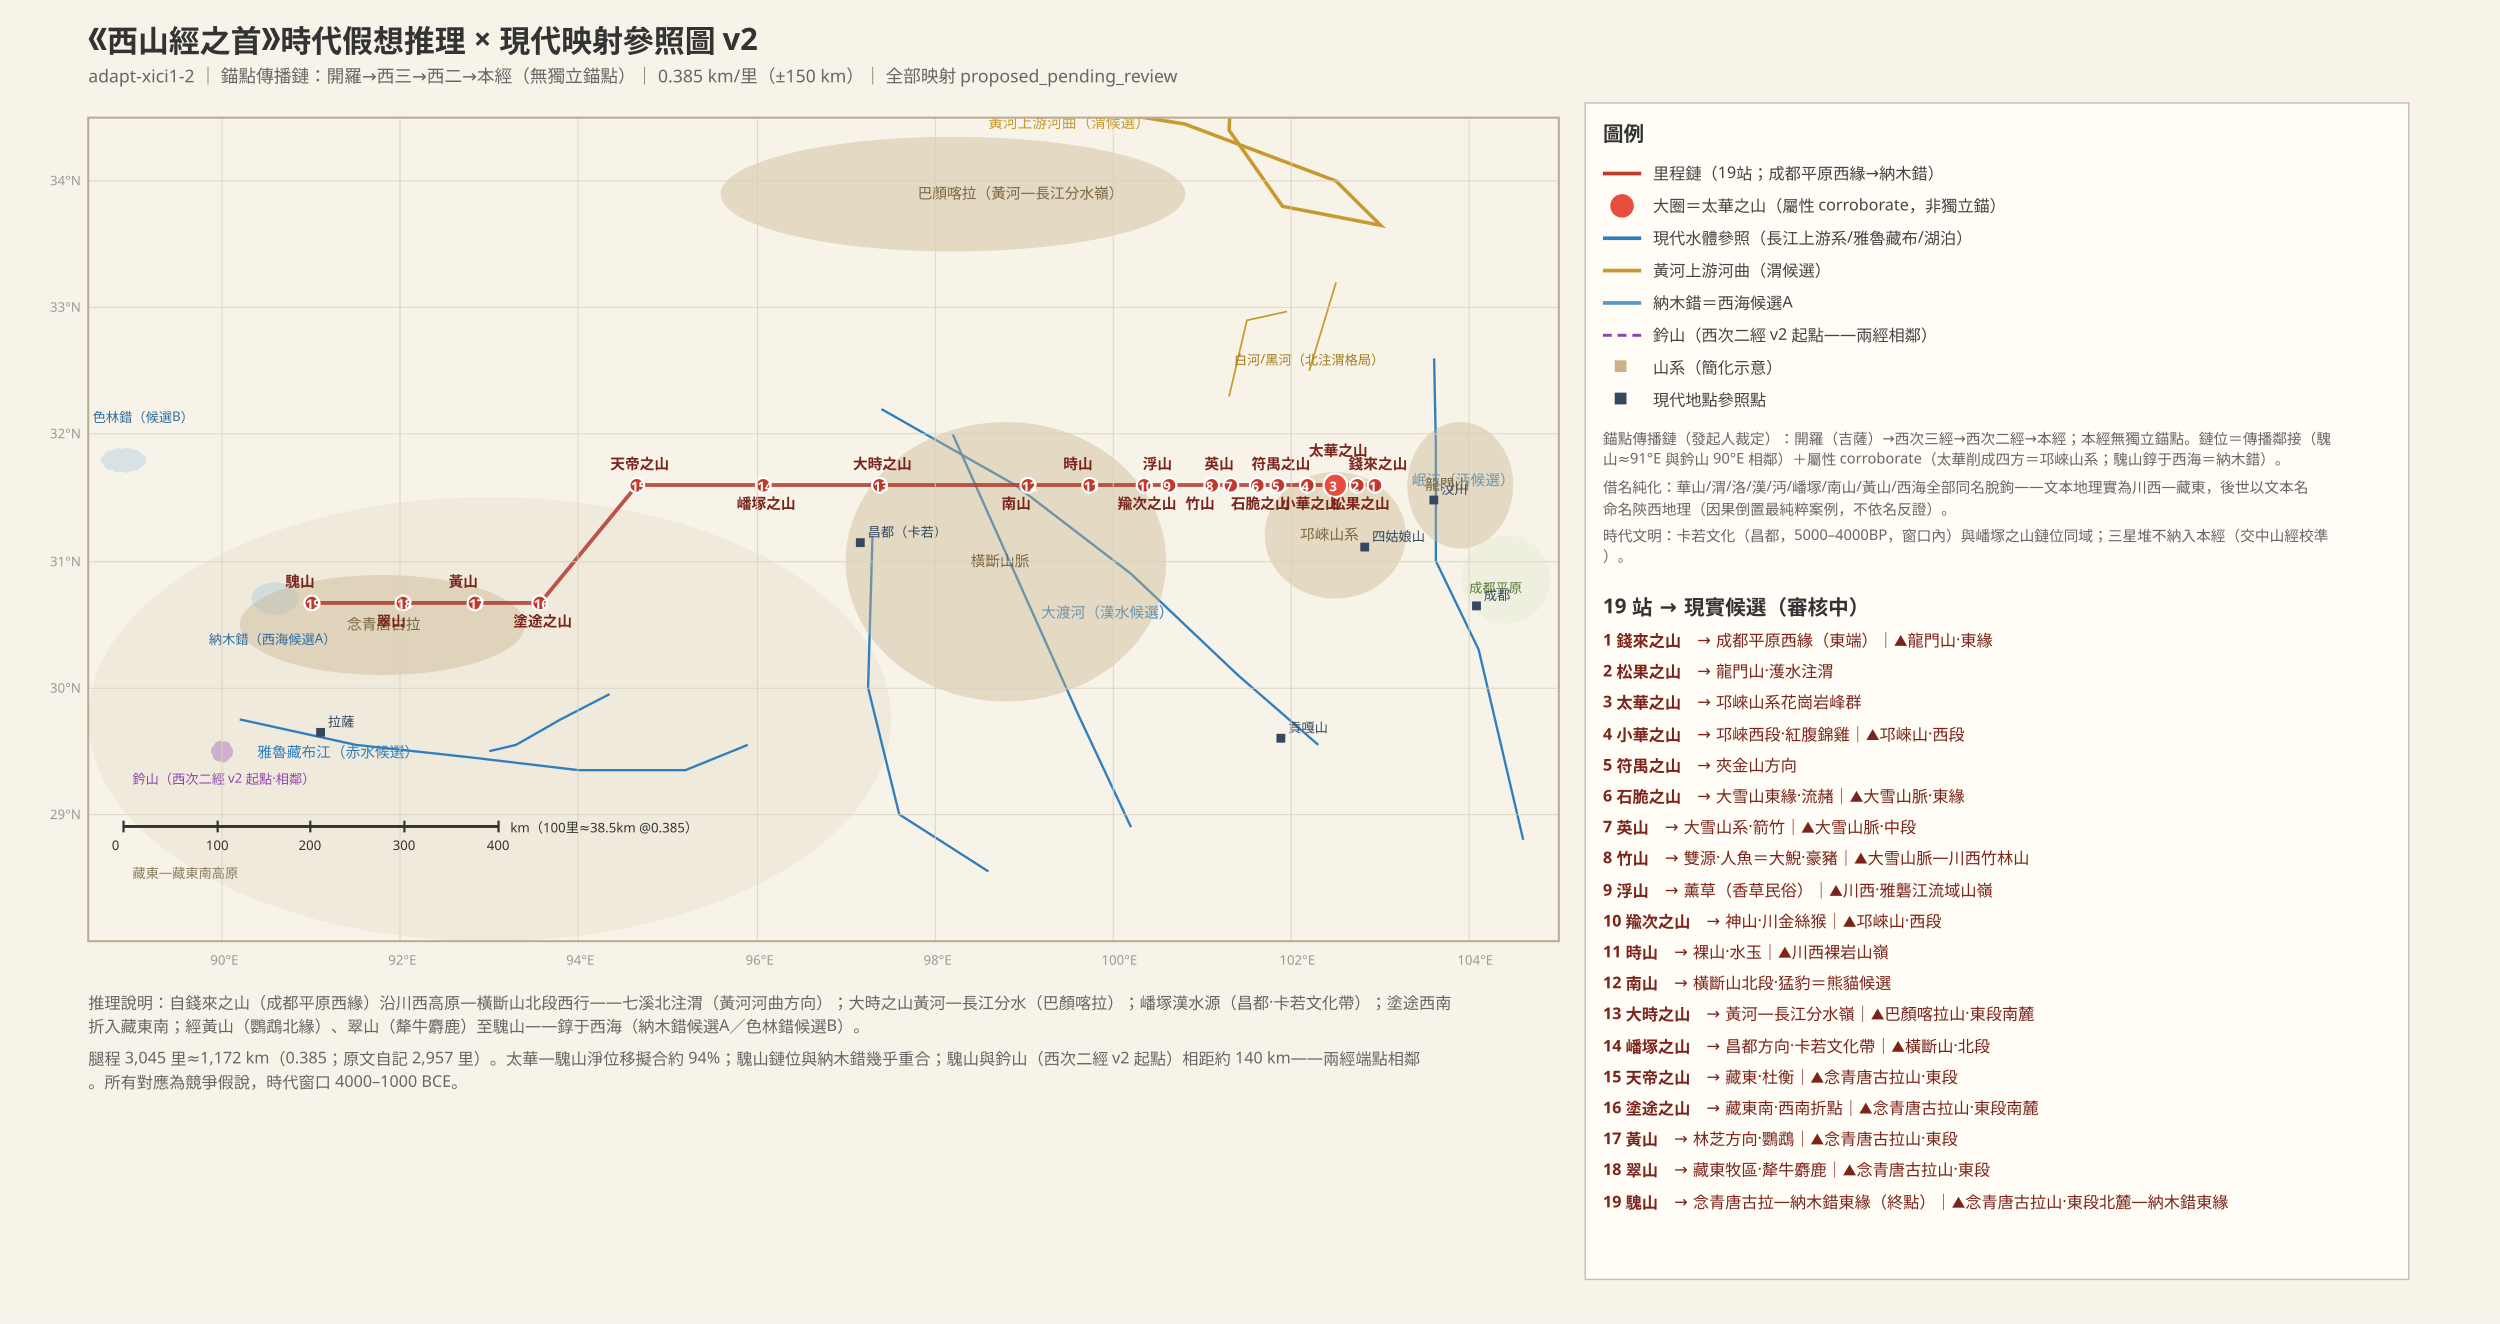
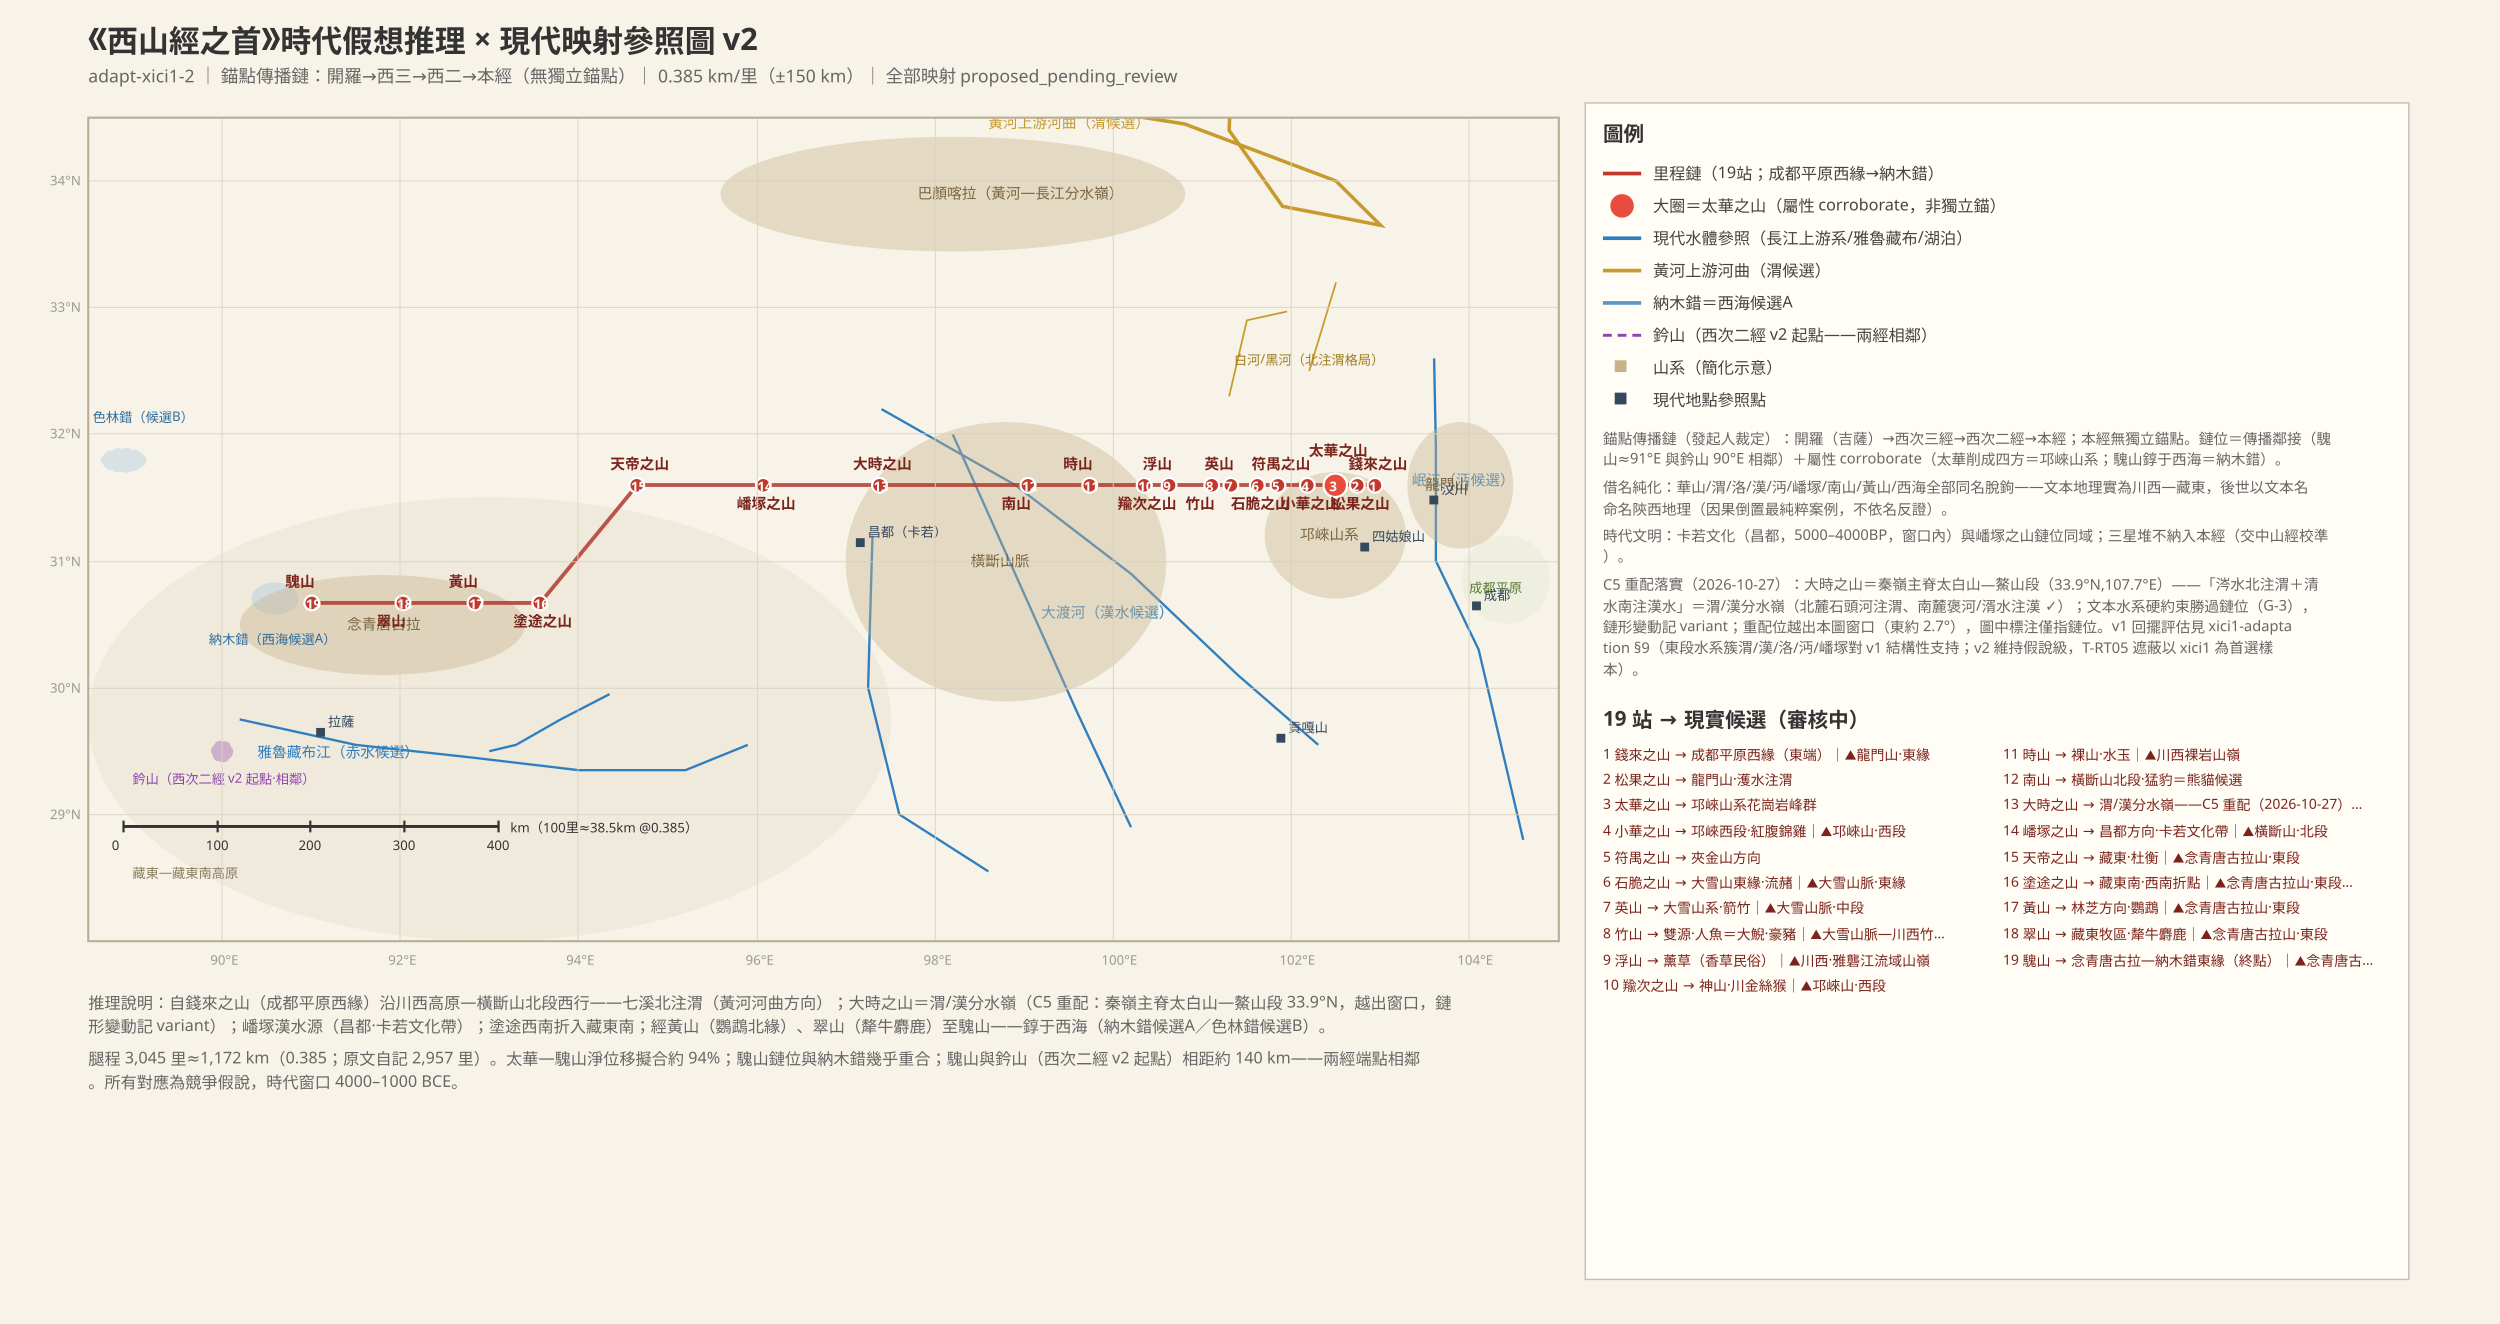
<svg xmlns="http://www.w3.org/2000/svg" width="1700" height="900" font-family="PingFang SC, Hiragino Sans GB, Microsoft YaHei, sans-serif">
  <rect width="1700" height="900" fill="#f7f3e8" />
  <defs>
    <marker id="arr" markerWidth="8" markerHeight="8" refX="7" refY="3" orient="auto">
      <path d="M0,0 L7,3 L0,6 Z" fill="#555" />
    </marker>
    <pattern id="sand" width="8" height="8" patternUnits="userSpaceOnUse">
      <rect width="8" height="8" fill="#efe3c0" />
      <circle cx="2" cy="2" r="0.8" fill="#d6b96a" />
      <circle cx="6" cy="6" r="0.8" fill="#d6b96a" />
    </pattern>
    <clipPath id="mapclip">
      <rect x="60" y="80" width="1000" height="560" />
    </clipPath>
  </defs>
  <text x="60" y="34" font-size="21" font-weight="bold" fill="#333">《西山經之首》時代假想推理 × 現代映射參照圖 v2</text>
  <text x="60" y="56" font-size="12" fill="#666">adapt-xici1-2 ｜ 錨點傳播鏈：開羅→西三→西二→本經（無獨立錨點）｜ 0.385 km/里（±150 km）｜ 全部映射 proposed_pending_review</text>
  <g clip-path="url(#mapclip)">
    <ellipse cx="1024" cy="394" rx="30" ry="30" fill="#dce8cf" opacity="0.35" />
    <ellipse cx="333" cy="489" rx="273" ry="151" fill="#e2d9c8" opacity="0.35" />
    <ellipse cx="187" cy="407" rx="16" ry="11" fill="#9dc2dd" opacity="0.35" />
    <polyline points="508.5,36.9 593.3,45.5 696.4,67.1 805.5,84.3 908.5,123.1 938.8,153.2 872.1,140.3 835.8,88.6 841.8,-49.2 908.5,-66.5 987.3,-54.4" fill="none" stroke="#c89a2e" stroke-width="2.4" />
    <text x="672" y="87" font-size="10" fill="#c89a2e">黃河上游河曲（渭候選）</text>
    <polyline points="835.8,269.5 847.9,217.8 875.2,211.8" fill="none" stroke="#c89a2e" stroke-width="1.2" />
    <polyline points="890.3,252.3 908.5,192.0" fill="none" stroke="#c89a2e" stroke-width="1.2" />
    <polyline points="975.2,243.7 976.4,304.0 976.4,381.5 1005.5,441.8 1035.8,571.1" fill="none" stroke="#2f7fbf" stroke-width="1.6" />
    <text x="960" y="330" font-size="10" fill="#2f7fbf">岷江（沔候選）</text>
    <polyline points="599.4,278.2 690.3,329.8 769.1,390.2 841.8,459.1 896.4,506.5" fill="none" stroke="#2f7fbf" stroke-width="1.6" />
    <text x="708" y="420" font-size="10" fill="#2f7fbf">大渡河（漢水候選）</text>
    <polyline points="647.9,295.4 690.3,390.2 732.7,484.9 769.1,562.5" fill="none" stroke="#2f7fbf" stroke-width="1.6" />
    <polyline points="593.3,364.3 590.3,467.7 611.5,553.8 672.1,592.6" fill="none" stroke="#2f7fbf" stroke-width="1.6" />
    <polyline points="163.0,489.2 241.8,506.5 320.6,515.1 393.3,523.7 466.1,523.7 508.5,506.5" fill="none" stroke="#2f7fbf" stroke-width="1.6" />
    <text x="175" y="515" font-size="10" fill="#2f7fbf">雅魯藏布江（赤水候選）</text>
    <polyline points="414.5,472.0 381.2,489.2 350.9,506.5 332.7,510.8" fill="none" stroke="#2f7fbf" stroke-width="1.6" />
    <ellipse cx="648" cy="132" rx="158" ry="39" fill="#c9b18a" opacity="0.4" />
    <text x="624" y="135" font-size="10" fill="#7a6540">巴顏喀拉（黃河—長江分水嶺）</text>
    <ellipse cx="684" cy="382" rx="109" ry="95" fill="#c9b18a" opacity="0.4" />
    <text x="660" y="385" font-size="10" fill="#7a6540">橫斷山脈</text>
    <ellipse cx="908" cy="364" rx="48" ry="43" fill="#c9b18a" opacity="0.4" />
    <text x="884" y="367" font-size="10" fill="#7a6540">邛崍山系</text>
    <ellipse cx="993" cy="330" rx="36" ry="43" fill="#c9b18a" opacity="0.4" />
    <text x="969" y="333" font-size="10" fill="#7a6540">龍門山</text>
    <ellipse cx="260" cy="425" rx="97" ry="34" fill="#c9b18a" opacity="0.4" />
    <text x="236" y="428" font-size="10" fill="#7a6540">念青唐古拉</text>
    <ellipse cx="84" cy="313" rx="15" ry="8" fill="#9dc2dd" opacity="0.35" stroke="#9dc2dd" stroke-dasharray="4 3" />
    <ellipse cx="151" cy="511" rx="7" ry="7" fill="#8e44ad" opacity="0.35" stroke="#8e44ad" stroke-dasharray="4 3" />
    <polyline points="934.5,329.8 923.0,329.8 908.5,329.8 889.1,329.8 869.1,329.8 854.5,329.8 837.0,329.8 824.2,329.8 794.5,329.8 777.6,329.8 740.6,329.8 698.8,329.8 598.2,329.8 519.4,329.8 433.3,329.8 367.3,410.0 323.0,410.0 273.9,410.0 212.1,410.0" fill="none" stroke="#b03a2e" stroke-width="2.6" opacity="0.85" />
    <circle cx="935" cy="330" r="5" fill="#c0392b" stroke="#fff" stroke-width="1.5" />
    <text x="931" y="334" font-size="9" fill="#fff" font-weight="bold">1</text>
    <text x="917" y="319" font-size="10" fill="#7b241c" font-weight="bold">錢來之山</text>
    <circle cx="923" cy="330" r="5" fill="#c0392b" stroke="#fff" stroke-width="1.5" />
    <text x="919" y="334" font-size="9" fill="#fff" font-weight="bold">2</text>
    <text x="905" y="346" font-size="10" fill="#7b241c" font-weight="bold">松果之山</text>
    <circle cx="908" cy="330" r="8" fill="#e74c3c" stroke="#fff" stroke-width="1.5" />
    <text x="904" y="334" font-size="9" fill="#fff" font-weight="bold">3</text>
    <text x="890" y="310" font-size="10" fill="#7b241c" font-weight="bold">太華之山</text>
    <circle cx="889" cy="330" r="5" fill="#c0392b" stroke="#fff" stroke-width="1.5" />
    <text x="885" y="334" font-size="9" fill="#fff" font-weight="bold">4</text>
    <text x="871" y="346" font-size="10" fill="#7b241c" font-weight="bold">小華之山</text>
    <circle cx="869" cy="330" r="5" fill="#c0392b" stroke="#fff" stroke-width="1.5" />
    <text x="865" y="334" font-size="9" fill="#fff" font-weight="bold">5</text>
    <text x="851" y="319" font-size="10" fill="#7b241c" font-weight="bold">符禺之山</text>
    <circle cx="855" cy="330" r="5" fill="#c0392b" stroke="#fff" stroke-width="1.5" />
    <text x="851" y="334" font-size="9" fill="#fff" font-weight="bold">6</text>
    <text x="837" y="346" font-size="10" fill="#7b241c" font-weight="bold">石脆之山</text>
    <circle cx="837" cy="330" r="5" fill="#c0392b" stroke="#fff" stroke-width="1.5" />
    <text x="833" y="334" font-size="9" fill="#fff" font-weight="bold">7</text>
    <text x="819" y="319" font-size="10" fill="#7b241c" font-weight="bold">英山</text>
    <circle cx="824" cy="330" r="5" fill="#c0392b" stroke="#fff" stroke-width="1.5" />
    <text x="820" y="334" font-size="9" fill="#fff" font-weight="bold">8</text>
    <text x="806" y="346" font-size="10" fill="#7b241c" font-weight="bold">竹山</text>
    <circle cx="795" cy="330" r="5" fill="#c0392b" stroke="#fff" stroke-width="1.5" />
    <text x="791" y="334" font-size="9" fill="#fff" font-weight="bold">9</text>
    <text x="777" y="319" font-size="10" fill="#7b241c" font-weight="bold">浮山</text>
    <circle cx="778" cy="330" r="5" fill="#c0392b" stroke="#fff" stroke-width="1.5" />
    <text x="774" y="334" font-size="9" fill="#fff" font-weight="bold">10</text>
    <text x="760" y="346" font-size="10" fill="#7b241c" font-weight="bold">羭次之山</text>
    <circle cx="741" cy="330" r="5" fill="#c0392b" stroke="#fff" stroke-width="1.5" />
    <text x="737" y="334" font-size="9" fill="#fff" font-weight="bold">11</text>
    <text x="723" y="319" font-size="10" fill="#7b241c" font-weight="bold">時山</text>
    <circle cx="699" cy="330" r="5" fill="#c0392b" stroke="#fff" stroke-width="1.5" />
    <text x="695" y="334" font-size="9" fill="#fff" font-weight="bold">12</text>
    <text x="681" y="346" font-size="10" fill="#7b241c" font-weight="bold">南山</text>
    <circle cx="598" cy="330" r="5" fill="#c0392b" stroke="#fff" stroke-width="1.5" />
    <text x="594" y="334" font-size="9" fill="#fff" font-weight="bold">13</text>
    <text x="580" y="319" font-size="10" fill="#7b241c" font-weight="bold">大時之山</text>
    <circle cx="519" cy="330" r="5" fill="#c0392b" stroke="#fff" stroke-width="1.5" />
    <text x="515" y="334" font-size="9" fill="#fff" font-weight="bold">14</text>
    <text x="501" y="346" font-size="10" fill="#7b241c" font-weight="bold">嶓塚之山</text>
    <circle cx="433" cy="330" r="5" fill="#c0392b" stroke="#fff" stroke-width="1.5" />
    <text x="429" y="334" font-size="9" fill="#fff" font-weight="bold">15</text>
    <text x="415" y="319" font-size="10" fill="#7b241c" font-weight="bold">天帝之山</text>
    <circle cx="367" cy="410" r="5" fill="#c0392b" stroke="#fff" stroke-width="1.5" />
    <text x="363" y="414" font-size="9" fill="#fff" font-weight="bold">16</text>
    <text x="349" y="426" font-size="10" fill="#7b241c" font-weight="bold">塗途之山</text>
    <circle cx="323" cy="410" r="5" fill="#c0392b" stroke="#fff" stroke-width="1.5" />
    <text x="319" y="414" font-size="9" fill="#fff" font-weight="bold">17</text>
    <text x="305" y="399" font-size="10" fill="#7b241c" font-weight="bold">黃山</text>
    <circle cx="274" cy="410" r="5" fill="#c0392b" stroke="#fff" stroke-width="1.5" />
    <text x="270" y="414" font-size="9" fill="#fff" font-weight="bold">18</text>
    <text x="256" y="426" font-size="10" fill="#7b241c" font-weight="bold">翠山</text>
    <circle cx="212" cy="410" r="5" fill="#c0392b" stroke="#fff" stroke-width="1.5" />
    <text x="208" y="414" font-size="9" fill="#fff" font-weight="bold">19</text>
    <text x="194" y="399" font-size="10" fill="#7b241c" font-weight="bold">騩山</text>
    <text x="999" y="403" font-size="9" fill="#5a7a3a">成都平原</text>
    <text x="90" y="597" font-size="9" fill="#8a7d5f">藏東—藏東南高原</text>
    <text x="142" y="438" font-size="9" fill="#2f6d9e">納木錯（西海候選A）</text>
    <text x="63" y="287" font-size="9" fill="#2f6d9e">色林錯（候選B）</text>
    <text x="839" y="248" font-size="9" fill="#a07d1e">白河/黑河（北注渭格局）</text>
    <text x="90" y="533" font-size="9" fill="#8e44ad">鈐山（西次二經 v2 起點·相鄰）</text>
    <rect x="1001" y="409" width="6" height="6" fill="#34495e" />
    <text x="1009" y="408" font-size="9" fill="#34495e">成都</text>
    <rect x="215" y="495" width="6" height="6" fill="#34495e" />
    <text x="223" y="494" font-size="9" fill="#34495e">拉薩</text>
    <rect x="582" y="366" width="6" height="6" fill="#34495e" />
    <text x="590" y="365" font-size="9" fill="#34495e">昌都（卡若）</text>
    <rect x="972" y="337" width="6" height="6" fill="#34495e" />
    <text x="980" y="336" font-size="9" fill="#34495e">汶川</text>
    <rect x="925" y="369" width="6" height="6" fill="#34495e" />
    <text x="933" y="368" font-size="9" fill="#34495e">四姑娘山</text>
    <rect x="868" y="499" width="6" height="6" fill="#34495e" />
    <text x="876" y="498" font-size="9" fill="#34495e">貢嘎山</text>
  </g>
  <line x1="151" y1="640" x2="151" y2="80" stroke="#d9d2c0" stroke-width="0.6" />
  <text x="143" y="656" font-size="9" fill="#999">90°E</text>
  <line x1="272" y1="640" x2="272" y2="80" stroke="#d9d2c0" stroke-width="0.6" />
  <text x="264" y="656" font-size="9" fill="#999">92°E</text>
  <line x1="393" y1="640" x2="393" y2="80" stroke="#d9d2c0" stroke-width="0.6" />
  <text x="385" y="656" font-size="9" fill="#999">94°E</text>
  <line x1="515" y1="640" x2="515" y2="80" stroke="#d9d2c0" stroke-width="0.6" />
  <text x="507" y="656" font-size="9" fill="#999">96°E</text>
  <line x1="636" y1="640" x2="636" y2="80" stroke="#d9d2c0" stroke-width="0.6" />
  <text x="628" y="656" font-size="9" fill="#999">98°E</text>
  <line x1="757" y1="640" x2="757" y2="80" stroke="#d9d2c0" stroke-width="0.6" />
  <text x="749" y="656" font-size="9" fill="#999">100°E</text>
  <line x1="878" y1="640" x2="878" y2="80" stroke="#d9d2c0" stroke-width="0.6" />
  <text x="870" y="656" font-size="9" fill="#999">102°E</text>
  <line x1="999" y1="640" x2="999" y2="80" stroke="#d9d2c0" stroke-width="0.6" />
  <text x="991" y="656" font-size="9" fill="#999">104°E</text>
  <line x1="60" y1="554" x2="1060" y2="554" stroke="#d9d2c0" stroke-width="0.6" />
  <text x="34" y="557" font-size="9" fill="#999">29°N</text>
  <line x1="60" y1="468" x2="1060" y2="468" stroke="#d9d2c0" stroke-width="0.6" />
  <text x="34" y="471" font-size="9" fill="#999">30°N</text>
  <line x1="60" y1="382" x2="1060" y2="382" stroke="#d9d2c0" stroke-width="0.6" />
  <text x="34" y="385" font-size="9" fill="#999">31°N</text>
  <line x1="60" y1="295" x2="1060" y2="295" stroke="#d9d2c0" stroke-width="0.6" />
  <text x="34" y="298" font-size="9" fill="#999">32°N</text>
  <line x1="60" y1="209" x2="1060" y2="209" stroke="#d9d2c0" stroke-width="0.6" />
  <text x="34" y="212" font-size="9" fill="#999">33°N</text>
  <line x1="60" y1="123" x2="1060" y2="123" stroke="#d9d2c0" stroke-width="0.6" />
  <text x="34" y="126" font-size="9" fill="#999">34°N</text>
  <rect x="60" y="80" width="1000" height="560" fill="none" stroke="#b8ad92" stroke-width="1.4" />
  <line x1="84" y1="562" x2="339" y2="562" stroke="#333" stroke-width="2" />
  <line x1="84" y1="558" x2="84" y2="566" stroke="#333" stroke-width="1.5" />
  <text x="76" y="578" font-size="9" fill="#333">0</text>
  <line x1="148" y1="558" x2="148" y2="566" stroke="#333" stroke-width="1.5" />
  <text x="140" y="578" font-size="9" fill="#333">100</text>
  <line x1="211" y1="558" x2="211" y2="566" stroke="#333" stroke-width="1.5" />
  <text x="203" y="578" font-size="9" fill="#333">200</text>
  <line x1="275" y1="558" x2="275" y2="566" stroke="#333" stroke-width="1.5" />
  <text x="267" y="578" font-size="9" fill="#333">300</text>
  <line x1="339" y1="558" x2="339" y2="566" stroke="#333" stroke-width="1.5" />
  <text x="331" y="578" font-size="9" fill="#333">400</text>
  <text x="347" y="566" font-size="9" fill="#333">km（100里≈38.5km @0.385）</text>
  <rect x="1078" y="70" width="560" height="800" fill="#fffdf5" stroke="#cbb" />
  <text x="1090" y="96" font-size="14" font-weight="bold" fill="#333">圖例</text>
  <line x1="1090" y1="118" x2="1116" y2="118" stroke="#c0392b" stroke-width="2.5" />
  <text x="1124" y="122" font-size="11" fill="#444">里程鏈（19站；成都平原西緣→納木錯）</text>
  <circle cx="1103" cy="140" r="8" fill="#e74c3c" />
  <text x="1124" y="144" font-size="11" fill="#444">大圈＝太華之山（屬性 corroborate，非獨立錨）</text>
  <line x1="1090" y1="162" x2="1116" y2="162" stroke="#2f7fbf" stroke-width="2.5" />
  <text x="1124" y="166" font-size="11" fill="#444">現代水體參照（長江上游系/雅魯藏布/湖泊）</text>
  <line x1="1090" y1="184" x2="1116" y2="184" stroke="#c89a2e" stroke-width="2.5" />
  <text x="1124" y="188" font-size="11" fill="#444">黃河上游河曲（渭候選）</text>
  <line x1="1090" y1="206" x2="1116" y2="206" stroke="#5b97c4" stroke-width="2.5" />
  <text x="1124" y="210" font-size="11" fill="#444">納木錯＝西海候選A</text>
  <line x1="1090" y1="228" x2="1116" y2="228" stroke="#8e44ad" stroke-width="2" stroke-dasharray="6 4" />
  <text x="1124" y="232" font-size="11" fill="#444">鈐山（西次二經 v2 起點——兩經相鄰）</text>
  <rect x="1098" y="245" width="8" height="8" fill="#c9b18a" />
  <text x="1124" y="254" font-size="11" fill="#444">山系（簡化示意）</text>
  <rect x="1098" y="267" width="8" height="8" fill="#34495e" />
  <text x="1124" y="276" font-size="11" fill="#444">現代地點參照點</text>
  <text x="1090" y="302" font-size="10" fill="#666">錨點傳播鏈（發起人裁定）：開羅（吉薩）→西次三經→西次二經→本經；本經無獨立錨點。鏈位＝傳播鄰接（騩</text>
  <text x="1090" y="316" font-size="10" fill="#666">山≈91°E 與鈐山 90°E 相鄰）＋屬性 corroborate（太華削成四方＝邛崍山系；騩山錞于西海＝納木錯）。</text>
  <text x="1090" y="335" font-size="10" fill="#666">借名純化：華山/渭/洛/漢/沔/嶓塚/南山/黃山/西海全部同名脫鉤——文本地理實為川西—藏東，後世以文本名</text>
  <text x="1090" y="350" font-size="10" fill="#666">命名陝西地理（因果倒置最純粹案例，不依名反證）。</text>
  <text x="1090" y="368" font-size="10" fill="#666">時代文明：卡若文化（昌都，5000–4000BP，窗口內）與嶓塚之山鏈位同域；三星堆不納入本經（交中山經校準</text>
  <text x="1090" y="382" font-size="10" fill="#666">）。</text>
-   <text x="1090" y="417.0" font-size="14" font-weight="bold" fill="#333">19 站 → 現實候選（審核中）</text>
-   <text x="1090" y="439" font-size="11" fill="#7b241c">
-     <tspan font-weight="bold"> 1 錢來之山</tspan>　→ 成都平原西緣（東端）｜⛰龍門山·東緣</text>
-   <text x="1090" y="460" font-size="11" fill="#7b241c">
-     <tspan font-weight="bold"> 2 松果之山</tspan>　→ 龍門山·濩水注渭</text>
-   <text x="1090" y="481" font-size="11" fill="#7b241c">
-     <tspan font-weight="bold"> 3 太華之山</tspan>　→ 邛崍山系花崗岩峰群</text>
-   <text x="1090" y="503" font-size="11" fill="#7b241c">
-     <tspan font-weight="bold"> 4 小華之山</tspan>　→ 邛崍西段·紅腹錦雞｜⛰邛崍山·西段</text>
-   <text x="1090" y="524" font-size="11" fill="#7b241c">
-     <tspan font-weight="bold"> 5 符禺之山</tspan>　→ 夾金山方向</text>
-   <text x="1090" y="545" font-size="11" fill="#7b241c">
-     <tspan font-weight="bold"> 6 石脆之山</tspan>　→ 大雪山東緣·流赭｜⛰大雪山脈·東緣</text>
-   <text x="1090" y="566" font-size="11" fill="#7b241c">
-     <tspan font-weight="bold"> 7 英山</tspan>　→ 大雪山系·箭竹｜⛰大雪山脈·中段</text>
-   <text x="1090" y="587" font-size="11" fill="#7b241c">
-     <tspan font-weight="bold"> 8 竹山</tspan>　→ 雙源·人魚＝大鯢·豪豬｜⛰大雪山脈—川西竹林山</text>
-   <text x="1090" y="609" font-size="11" fill="#7b241c">
-     <tspan font-weight="bold"> 9 浮山</tspan>　→ 薰草（香草民俗）｜⛰川西·雅礱江流域山嶺</text>
-   <text x="1090" y="630" font-size="11" fill="#7b241c">
-     <tspan font-weight="bold">10 羭次之山</tspan>　→ 神山·川金絲猴｜⛰邛崍山·西段</text>
-   <text x="1090" y="651" font-size="11" fill="#7b241c">
-     <tspan font-weight="bold">11 時山</tspan>　→ 裸山·水玉｜⛰川西裸岩山嶺</text>
-   <text x="1090" y="672" font-size="11" fill="#7b241c">
-     <tspan font-weight="bold">12 南山</tspan>　→ 橫斷山北段·猛豹＝熊貓候選</text>
-   <text x="1090" y="693" font-size="11" fill="#7b241c">
-     <tspan font-weight="bold">13 大時之山</tspan>　→ 黃河—長江分水嶺｜⛰巴顏喀拉山·東段南麓</text>
-   <text x="1090" y="715" font-size="11" fill="#7b241c">
-     <tspan font-weight="bold">14 嶓塚之山</tspan>　→ 昌都方向·卡若文化帶｜⛰橫斷山·北段</text>
-   <text x="1090" y="736" font-size="11" fill="#7b241c">
-     <tspan font-weight="bold">15 天帝之山</tspan>　→ 藏東·杜衡｜⛰念青唐古拉山·東段</text>
-   <text x="1090" y="757" font-size="11" fill="#7b241c">
-     <tspan font-weight="bold">16 塗途之山</tspan>　→ 藏東南·西南折點｜⛰念青唐古拉山·東段南麓</text>
-   <text x="1090" y="778" font-size="11" fill="#7b241c">
-     <tspan font-weight="bold">17 黃山</tspan>　→ 林芝方向·鸚鵡｜⛰念青唐古拉山·東段</text>
-   <text x="1090" y="799" font-size="11" fill="#7b241c">
-     <tspan font-weight="bold">18 翠山</tspan>　→ 藏東牧區·犛牛麝鹿｜⛰念青唐古拉山·東段</text>
-   <text x="1090" y="821" font-size="11" fill="#7b241c">
-     <tspan font-weight="bold">19 騩山</tspan>　→ 念青唐古拉—納木錯東緣（終點）｜⛰念青唐古拉山·東段北麓—納木錯東緣</text>
-   <text x="60" y="686" font-size="11" fill="#666">推理說明：自錢來之山（成都平原西緣）沿川西高原—橫斷山北段西行——七溪北注渭（黃河河曲方向）；大時之山黃河—長江分水（巴顏喀拉）；嶓塚漢水源（昌都·卡若文化帶）；塗途西南</text>
-   <text x="60" y="702" font-size="11" fill="#666">折入藏東南；經黃山（鸚鵡北緣）、翠山（犛牛麝鹿）至騩山——錞于西海（納木錯候選A／色林錯候選B）。</text>
+   <text x="1090" y="401" font-size="10" fill="#666">C5 重配落實（2026-10-27）：大時之山＝秦嶺主脊太白山—鰲山段（33.9°N,107.7°E）——「涔水北注渭＋清</text>
+   <text x="1090" y="416" font-size="10" fill="#666">水南注漢水」＝渭/漢分水嶺（北麓石頭河注渭、南麓褒河/湑水注漢 ✓）；文本水系硬約束勝過鏈位（G-3），</text>
+   <text x="1090" y="430" font-size="10" fill="#666">鏈形變動記 variant；重配位越出本圖窗口（東約 2.7°），圖中標注僅指鏈位。v1 回擺評估見 xici1-adapta</text>
+   <text x="1090" y="444" font-size="10" fill="#666">tion §9（東段水系簇渭/漢/洛/沔/嶓塚對 v1 結構性支持；v2 維持假說級，T-RT05 遮蔽以 xici1 為首選樣</text>
+   <text x="1090" y="459" font-size="10" fill="#666">本）。</text>
+   <text x="1090" y="493.5" font-size="14" font-weight="bold" fill="#333">19 站 → 現實候選（審核中）</text>
+   <text x="1090" y="516" font-size="9.5" fill="#7b241c"> 1 錢來之山 → 成都平原西緣（東端）｜⛰龍門山·東緣</text>
+   <text x="1090" y="533" font-size="9.5" fill="#7b241c"> 2 松果之山 → 龍門山·濩水注渭</text>
+   <text x="1090" y="550" font-size="9.5" fill="#7b241c"> 3 太華之山 → 邛崍山系花崗岩峰群</text>
+   <text x="1090" y="568" font-size="9.5" fill="#7b241c"> 4 小華之山 → 邛崍西段·紅腹錦雞｜⛰邛崍山·西段</text>
+   <text x="1090" y="586" font-size="9.5" fill="#7b241c"> 5 符禺之山 → 夾金山方向</text>
+   <text x="1090" y="603" font-size="9.5" fill="#7b241c"> 6 石脆之山 → 大雪山東緣·流赭｜⛰大雪山脈·東緣</text>
+   <text x="1090" y="620" font-size="9.5" fill="#7b241c"> 7 英山 → 大雪山系·箭竹｜⛰大雪山脈·中段</text>
+   <text x="1090" y="638" font-size="9.5" fill="#7b241c"> 8 竹山 → 雙源·人魚＝大鯢·豪豬｜⛰大雪山脈—川西竹…</text>
+   <text x="1090" y="656" font-size="9.5" fill="#7b241c"> 9 浮山 → 薰草（香草民俗）｜⛰川西·雅礱江流域山嶺</text>
+   <text x="1090" y="673" font-size="9.5" fill="#7b241c">10 羭次之山 → 神山·川金絲猴｜⛰邛崍山·西段</text>
+   <text x="1362" y="516" font-size="9.5" fill="#7b241c">11 時山 → 裸山·水玉｜⛰川西裸岩山嶺</text>
+   <text x="1362" y="533" font-size="9.5" fill="#7b241c">12 南山 → 橫斷山北段·猛豹＝熊貓候選</text>
+   <text x="1362" y="550" font-size="9.5" fill="#7b241c">13 大時之山 → 渭/漢分水嶺——C5 重配（2026-10-27）…</text>
+   <text x="1362" y="568" font-size="9.5" fill="#7b241c">14 嶓塚之山 → 昌都方向·卡若文化帶｜⛰橫斷山·北段</text>
+   <text x="1362" y="586" font-size="9.5" fill="#7b241c">15 天帝之山 → 藏東·杜衡｜⛰念青唐古拉山·東段</text>
+   <text x="1362" y="603" font-size="9.5" fill="#7b241c">16 塗途之山 → 藏東南·西南折點｜⛰念青唐古拉山·東段…</text>
+   <text x="1362" y="620" font-size="9.5" fill="#7b241c">17 黃山 → 林芝方向·鸚鵡｜⛰念青唐古拉山·東段</text>
+   <text x="1362" y="638" font-size="9.5" fill="#7b241c">18 翠山 → 藏東牧區·犛牛麝鹿｜⛰念青唐古拉山·東段</text>
+   <text x="1362" y="656" font-size="9.5" fill="#7b241c">19 騩山 → 念青唐古拉—納木錯東緣（終點）｜⛰念青唐古…</text>
+   <text x="60" y="686" font-size="11" fill="#666">推理說明：自錢來之山（成都平原西緣）沿川西高原—橫斷山北段西行——七溪北注渭（黃河河曲方向）；大時之山＝渭/漢分水嶺（C5 重配：秦嶺主脊太白山—鰲山段 33.9°N，越出窗口，鏈</text>
+   <text x="60" y="702" font-size="11" fill="#666">形變動記 variant）；嶓塚漢水源（昌都·卡若文化帶）；塗途西南折入藏東南；經黃山（鸚鵡北緣）、翠山（犛牛麝鹿）至騩山——錞于西海（納木錯候選A／色林錯候選B）。</text>
  <text x="60" y="724" font-size="11" fill="#666">腿程 3,045 里≈1,172 km（0.385；原文自記 2,957 里）。太華—騩山淨位移擬合約 94%；騩山鏈位與納木錯幾乎重合；騩山與鈐山（西次二經 v2 起點）相距約 140 km——兩經端點相鄰</text>
  <text x="60" y="740" font-size="11" fill="#666">。所有對應為競爭假說，時代窗口 4000–1000 BCE。</text>
</svg>
